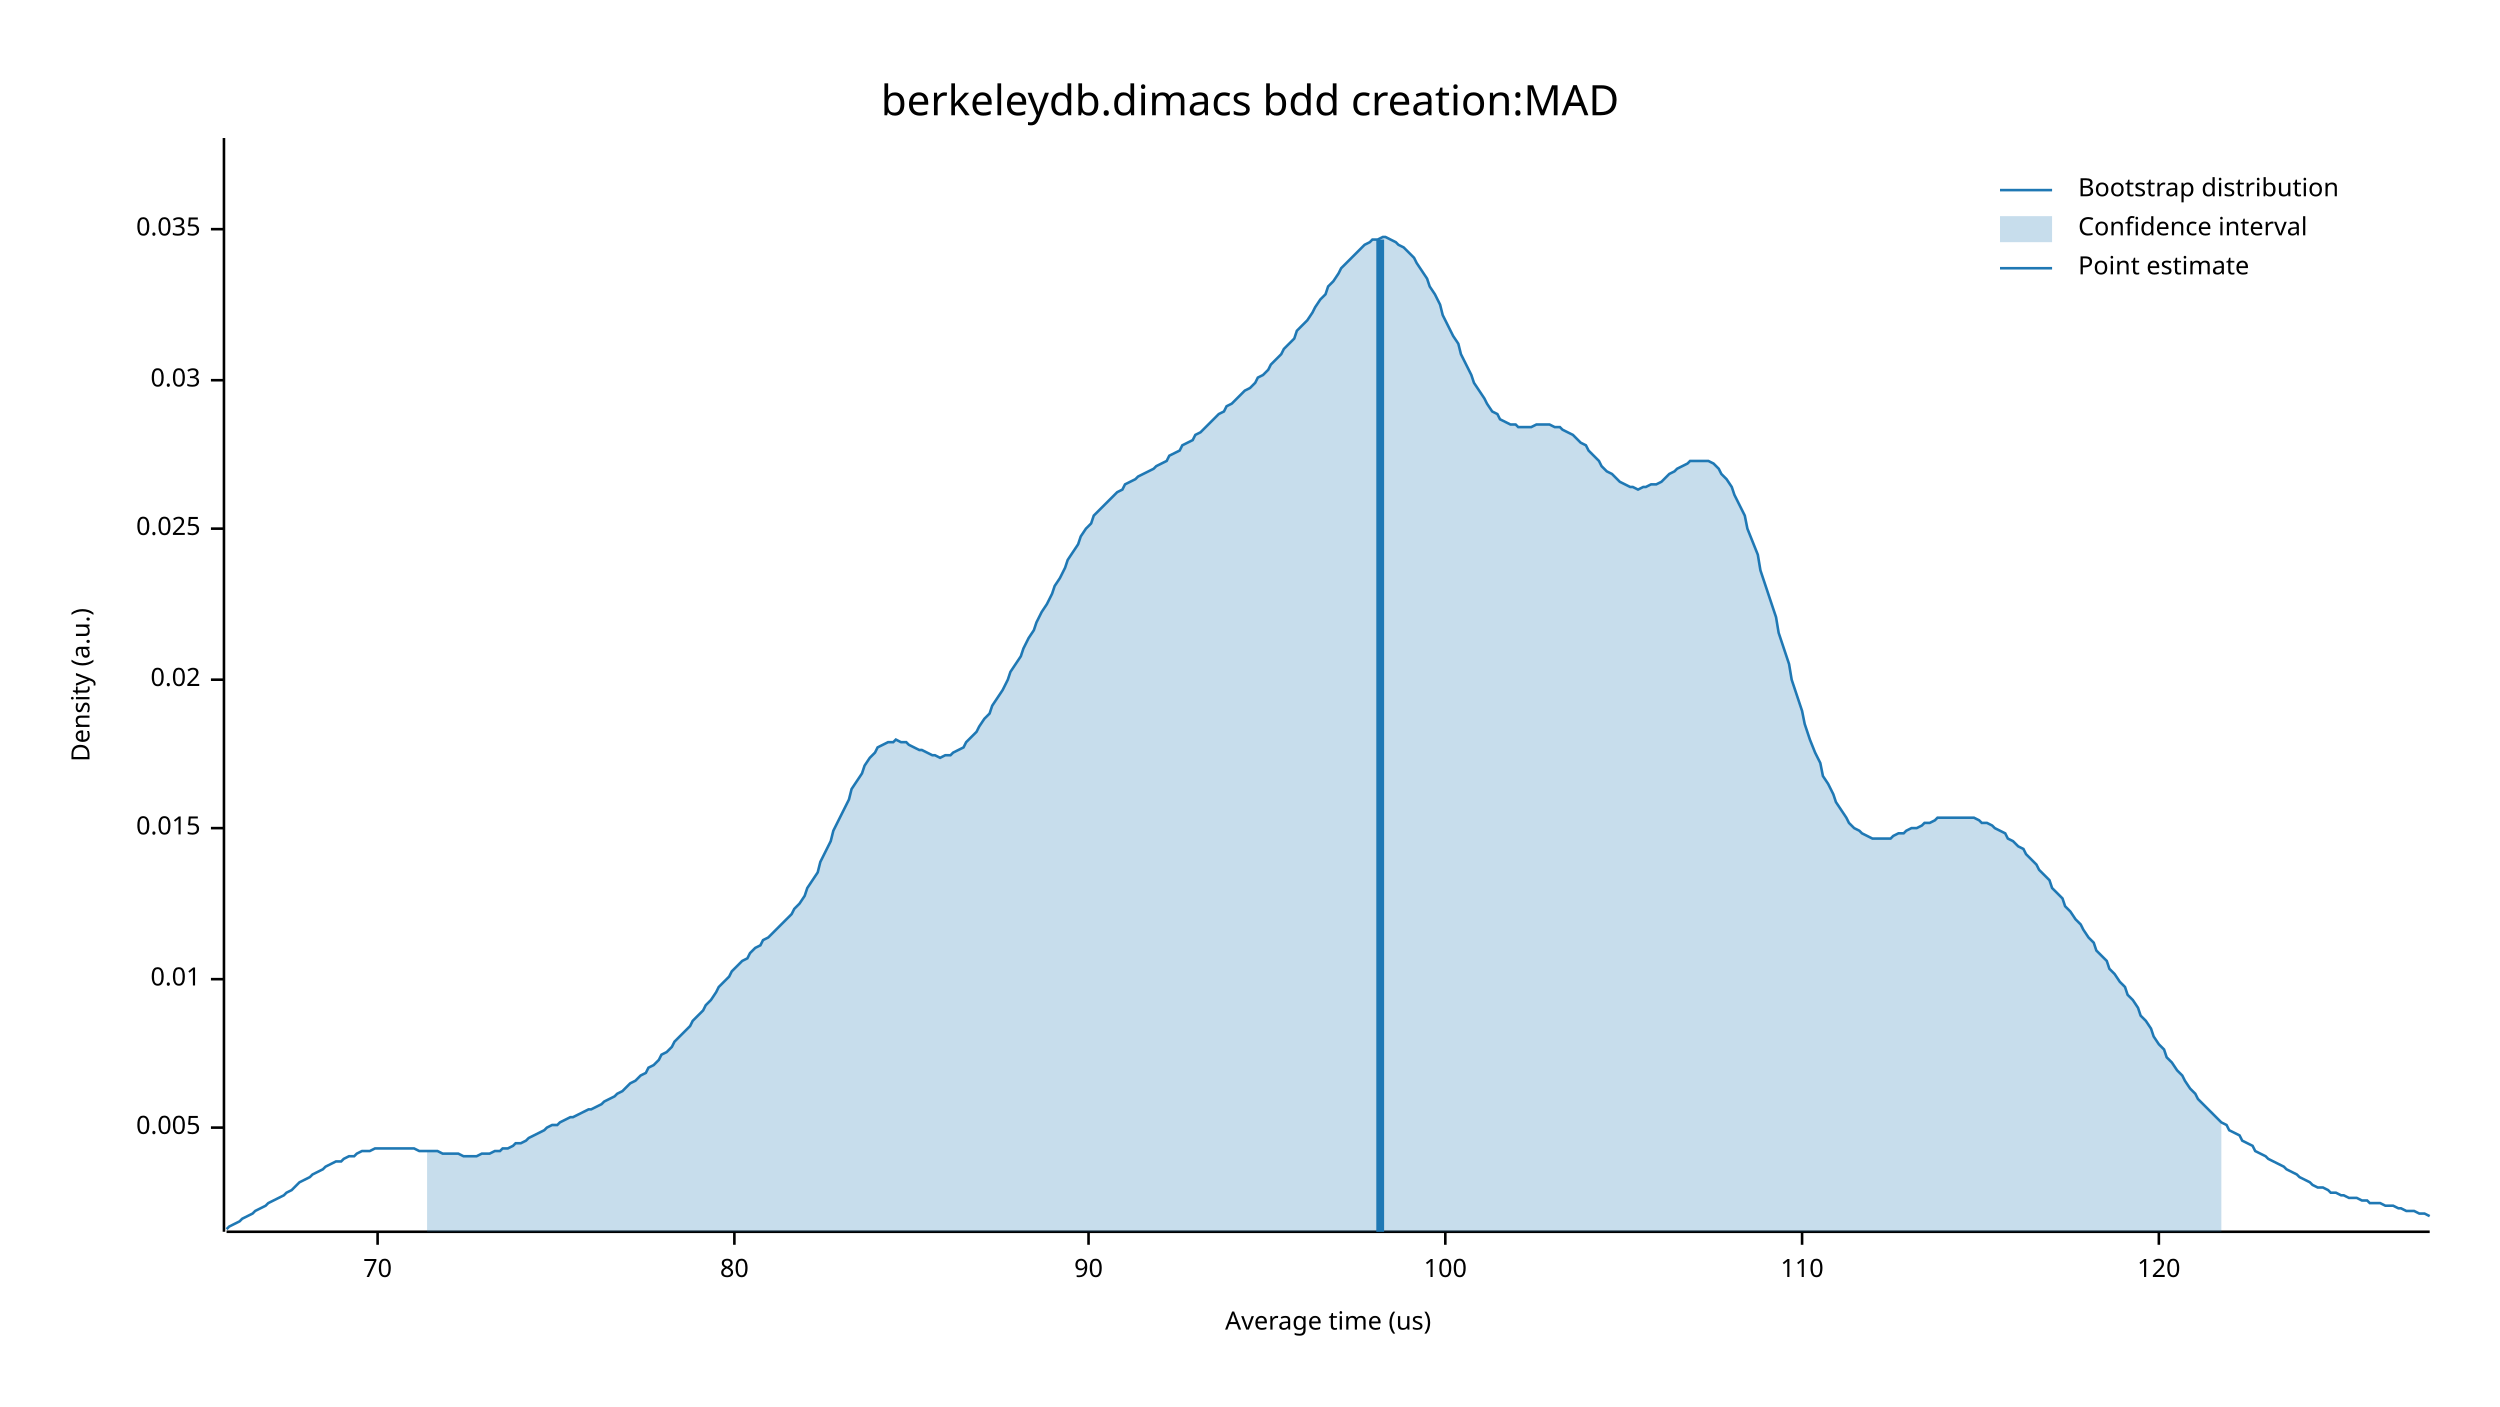
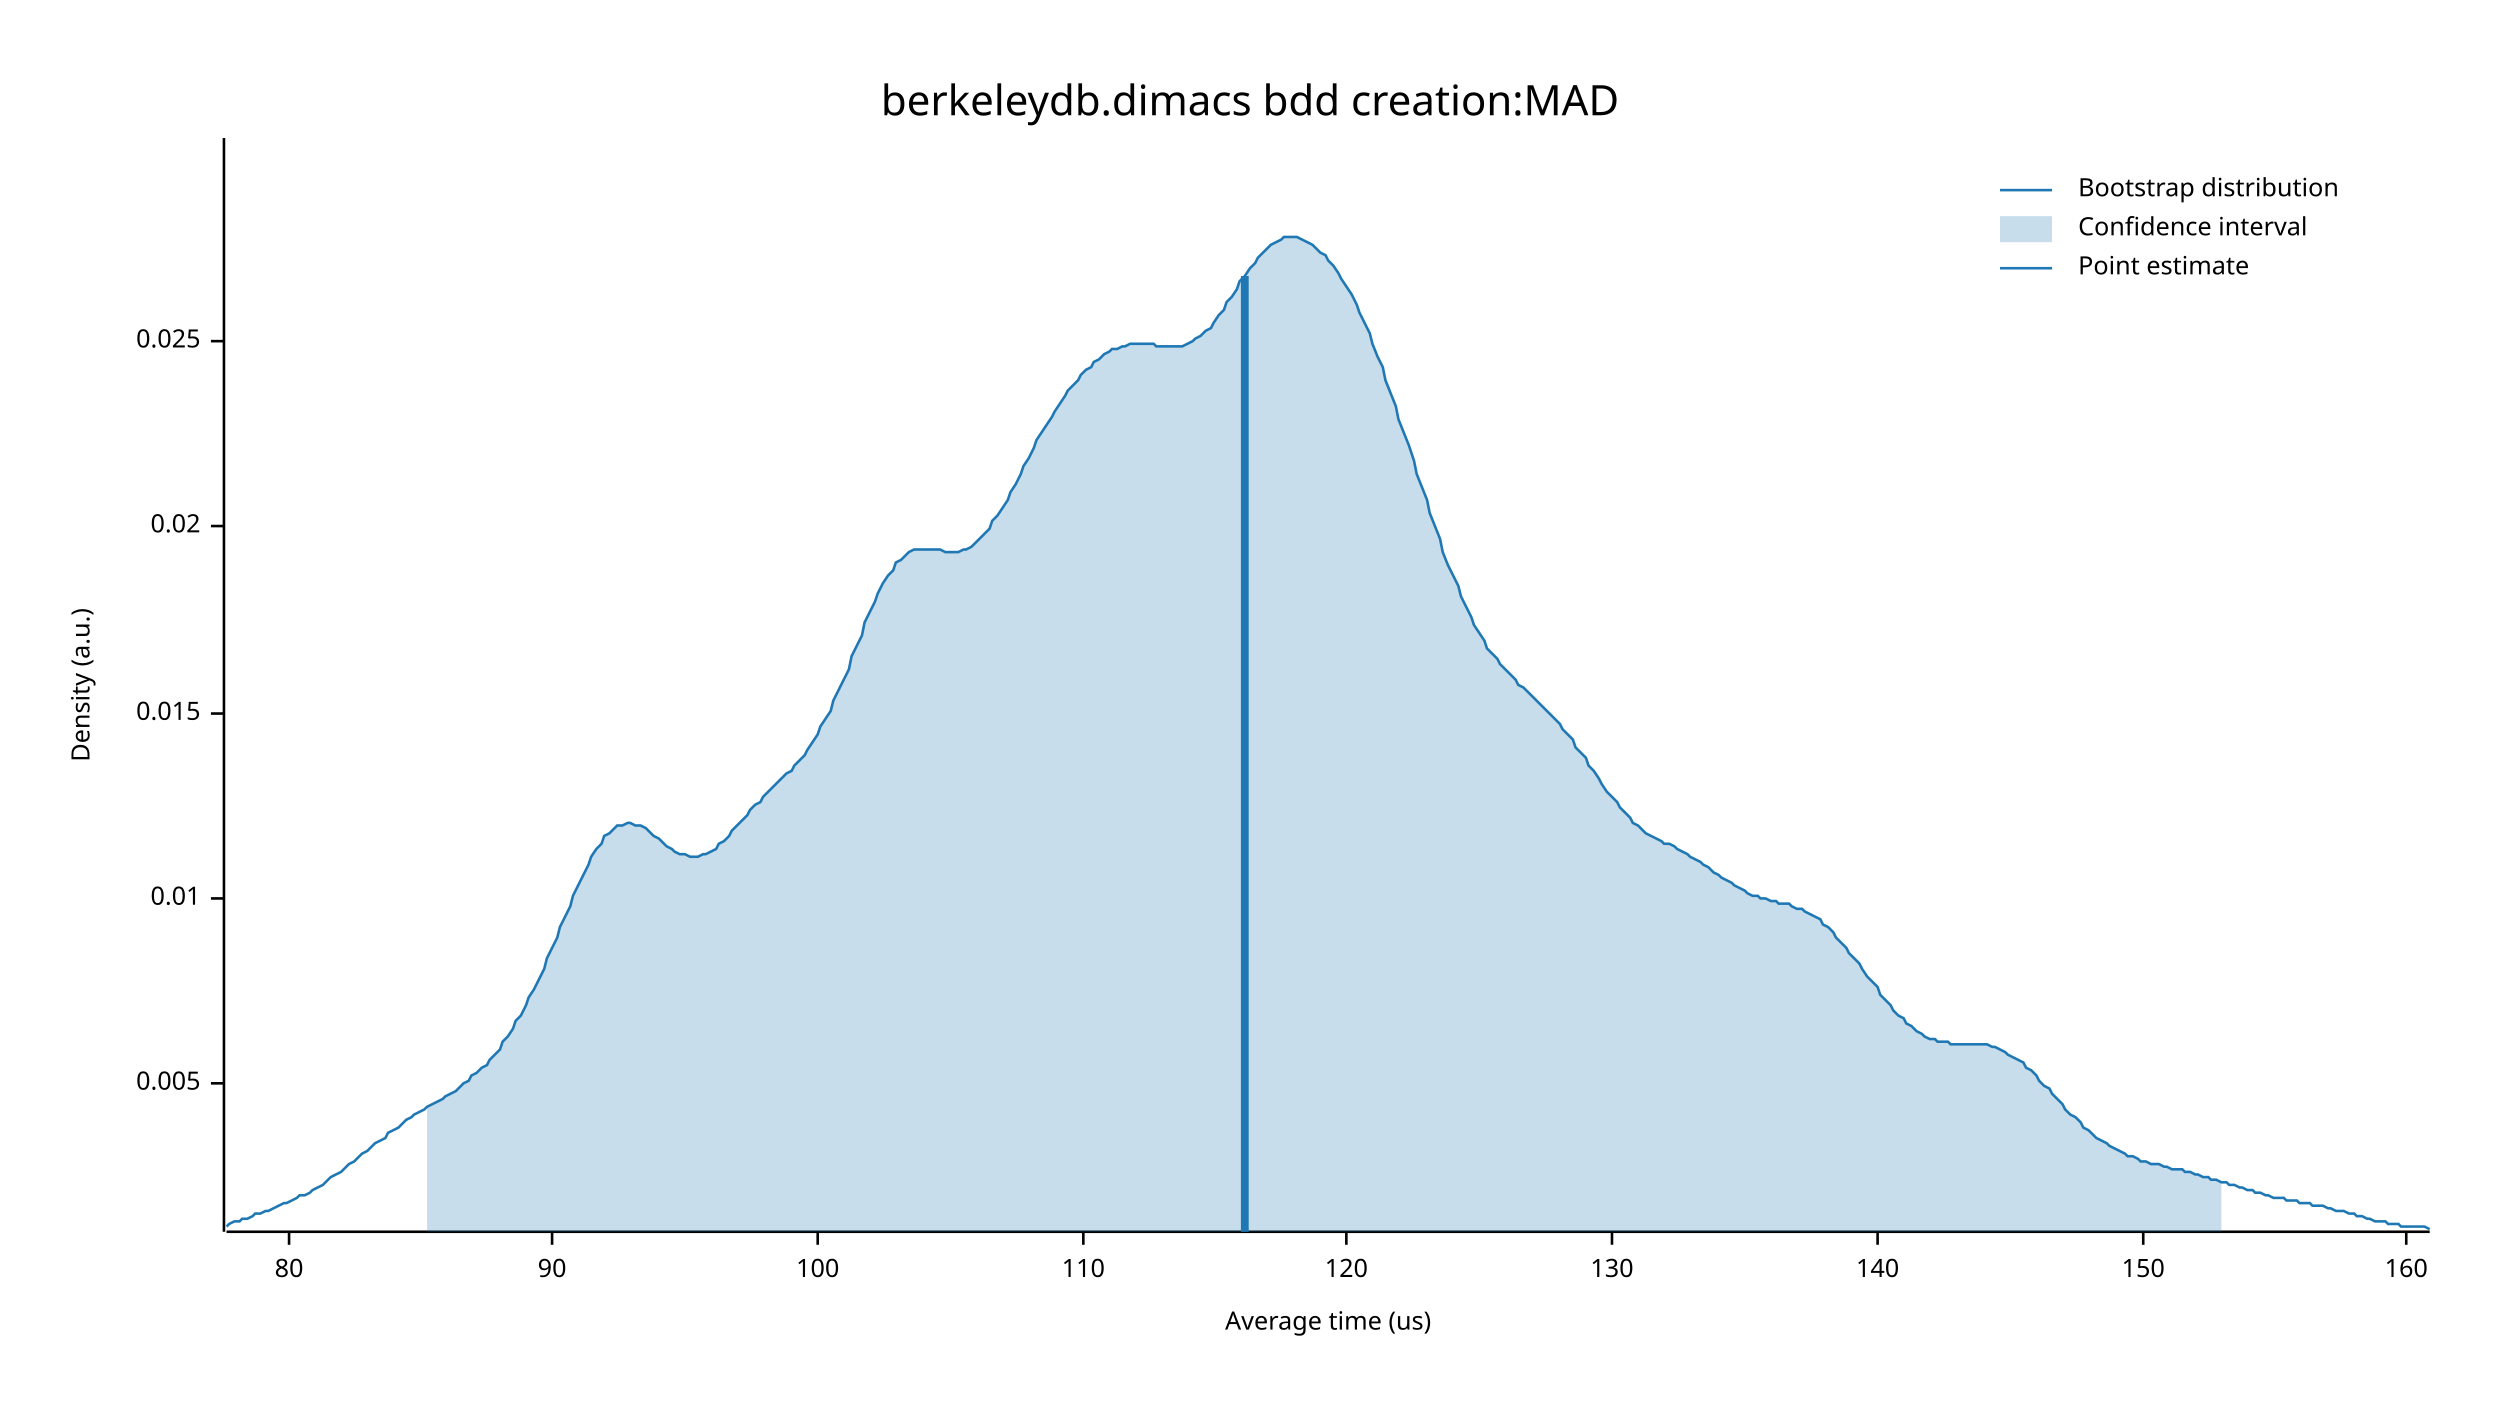
<svg xmlns="http://www.w3.org/2000/svg" width="960" height="540" viewBox="0 0 960 540">
  <text x="480" y="32" dy="0.76em" text-anchor="middle" font-family="sans-serif" font-size="16.129" opacity="1" fill="#000000">
berkeleydb.dimacs bdd creation:MAD
</text>
  <text x="27" y="263" dy="0.76em" text-anchor="middle" font-family="sans-serif" font-size="9.677" opacity="1" fill="#000000" transform="rotate(270, 27, 263)">
Density (a.u.)
</text>
  <text x="510" y="513" dy="-0.5ex" text-anchor="middle" font-family="sans-serif" font-size="9.677" opacity="1" fill="#000000">
Average time (us)
</text>
  <polyline fill="none" opacity="1" stroke="#000000" stroke-width="1" points="86,53 86,473 " />
-   <text x="77" y="433" dy="0.5ex" text-anchor="end" font-family="sans-serif" font-size="9.677" opacity="1" fill="#000000">
+   <text x="77" y="416" dy="0.5ex" text-anchor="end" font-family="sans-serif" font-size="9.677" opacity="1" fill="#000000">
0.005
</text>
-   <polyline fill="none" opacity="1" stroke="#000000" stroke-width="1" points="81,433 86,433 " />
-   <text x="77" y="376" dy="0.5ex" text-anchor="end" font-family="sans-serif" font-size="9.677" opacity="1" fill="#000000">
+   <polyline fill="none" opacity="1" stroke="#000000" stroke-width="1" points="81,416 86,416 " />
+   <text x="77" y="345" dy="0.5ex" text-anchor="end" font-family="sans-serif" font-size="9.677" opacity="1" fill="#000000">
0.01
</text>
-   <polyline fill="none" opacity="1" stroke="#000000" stroke-width="1" points="81,376 86,376 " />
-   <text x="77" y="318" dy="0.5ex" text-anchor="end" font-family="sans-serif" font-size="9.677" opacity="1" fill="#000000">
+   <polyline fill="none" opacity="1" stroke="#000000" stroke-width="1" points="81,345 86,345 " />
+   <text x="77" y="274" dy="0.5ex" text-anchor="end" font-family="sans-serif" font-size="9.677" opacity="1" fill="#000000">
0.015
</text>
-   <polyline fill="none" opacity="1" stroke="#000000" stroke-width="1" points="81,318 86,318 " />
-   <text x="77" y="261" dy="0.5ex" text-anchor="end" font-family="sans-serif" font-size="9.677" opacity="1" fill="#000000">
+   <polyline fill="none" opacity="1" stroke="#000000" stroke-width="1" points="81,274 86,274 " />
+   <text x="77" y="202" dy="0.5ex" text-anchor="end" font-family="sans-serif" font-size="9.677" opacity="1" fill="#000000">
0.02
</text>
-   <polyline fill="none" opacity="1" stroke="#000000" stroke-width="1" points="81,261 86,261 " />
-   <text x="77" y="203" dy="0.5ex" text-anchor="end" font-family="sans-serif" font-size="9.677" opacity="1" fill="#000000">
+   <polyline fill="none" opacity="1" stroke="#000000" stroke-width="1" points="81,202 86,202 " />
+   <text x="77" y="131" dy="0.5ex" text-anchor="end" font-family="sans-serif" font-size="9.677" opacity="1" fill="#000000">
0.025
</text>
-   <polyline fill="none" opacity="1" stroke="#000000" stroke-width="1" points="81,203 86,203 " />
-   <text x="77" y="146" dy="0.5ex" text-anchor="end" font-family="sans-serif" font-size="9.677" opacity="1" fill="#000000">
- 0.03
- </text>
-   <polyline fill="none" opacity="1" stroke="#000000" stroke-width="1" points="81,146 86,146 " />
-   <text x="77" y="88" dy="0.5ex" text-anchor="end" font-family="sans-serif" font-size="9.677" opacity="1" fill="#000000">
- 0.035
- </text>
-   <polyline fill="none" opacity="1" stroke="#000000" stroke-width="1" points="81,88 86,88 " />
+   <polyline fill="none" opacity="1" stroke="#000000" stroke-width="1" points="81,131 86,131 " />
  <polyline fill="none" opacity="1" stroke="#000000" stroke-width="1" points="87,473 933,473 " />
-   <text x="145" y="483" dy="0.76em" text-anchor="middle" font-family="sans-serif" font-size="9.677" opacity="1" fill="#000000">
- 70
- </text>
-   <polyline fill="none" opacity="1" stroke="#000000" stroke-width="1" points="145,473 145,478 " />
-   <text x="282" y="483" dy="0.76em" text-anchor="middle" font-family="sans-serif" font-size="9.677" opacity="1" fill="#000000">
+   <text x="111" y="483" dy="0.76em" text-anchor="middle" font-family="sans-serif" font-size="9.677" opacity="1" fill="#000000">
80
</text>
-   <polyline fill="none" opacity="1" stroke="#000000" stroke-width="1" points="282,473 282,478 " />
-   <text x="418" y="483" dy="0.76em" text-anchor="middle" font-family="sans-serif" font-size="9.677" opacity="1" fill="#000000">
+   <polyline fill="none" opacity="1" stroke="#000000" stroke-width="1" points="111,473 111,478 " />
+   <text x="212" y="483" dy="0.76em" text-anchor="middle" font-family="sans-serif" font-size="9.677" opacity="1" fill="#000000">
90
</text>
-   <polyline fill="none" opacity="1" stroke="#000000" stroke-width="1" points="418,473 418,478 " />
-   <text x="555" y="483" dy="0.76em" text-anchor="middle" font-family="sans-serif" font-size="9.677" opacity="1" fill="#000000">
+   <polyline fill="none" opacity="1" stroke="#000000" stroke-width="1" points="212,473 212,478 " />
+   <text x="314" y="483" dy="0.76em" text-anchor="middle" font-family="sans-serif" font-size="9.677" opacity="1" fill="#000000">
100
</text>
-   <polyline fill="none" opacity="1" stroke="#000000" stroke-width="1" points="555,473 555,478 " />
-   <text x="692" y="483" dy="0.76em" text-anchor="middle" font-family="sans-serif" font-size="9.677" opacity="1" fill="#000000">
+   <polyline fill="none" opacity="1" stroke="#000000" stroke-width="1" points="314,473 314,478 " />
+   <text x="416" y="483" dy="0.76em" text-anchor="middle" font-family="sans-serif" font-size="9.677" opacity="1" fill="#000000">
110
</text>
-   <polyline fill="none" opacity="1" stroke="#000000" stroke-width="1" points="692,473 692,478 " />
-   <text x="829" y="483" dy="0.76em" text-anchor="middle" font-family="sans-serif" font-size="9.677" opacity="1" fill="#000000">
+   <polyline fill="none" opacity="1" stroke="#000000" stroke-width="1" points="416,473 416,478 " />
+   <text x="517" y="483" dy="0.76em" text-anchor="middle" font-family="sans-serif" font-size="9.677" opacity="1" fill="#000000">
120
</text>
-   <polyline fill="none" opacity="1" stroke="#000000" stroke-width="1" points="829,473 829,478 " />
-   <polyline fill="none" opacity="1" stroke="#1F78B4" stroke-width="1" points="87,472 88,471 90,470 92,469 93,468 95,467 97,466 98,465 100,464 102,463 103,462 105,461 107,460 109,459 110,458 112,457 114,455 115,454 117,453 119,452 120,451 122,450 124,449 125,448 127,447 129,446 131,446 132,445 134,444 136,444 137,443 139,442 141,442 142,442 144,441 146,441 148,441 149,441 151,441 153,441 154,441 156,441 158,441 159,441 161,442 163,442 164,442 166,442 168,442 170,443 171,443 173,443 175,443 176,443 178,444 180,444 181,444 183,444 185,443 187,443 188,443 190,442 192,442 193,441 195,441 197,440 198,439 200,439 202,438 203,437 205,436 207,435 209,434 210,433 212,432 214,432 215,431 217,430 219,429 220,429 222,428 224,427 226,426 227,426 229,425 231,424 232,423 234,422 236,421 237,420 239,419 241,417 242,416 244,415 246,413 248,412 249,410 251,409 253,407 254,405 256,404 258,402 259,400 261,398 263,396 265,394 266,392 268,390 270,388 271,386 273,384 275,381 276,379 278,377 280,375 281,373 283,371 285,369 287,368 288,366 290,364 292,363 293,361 295,360 297,358 298,357 300,355 302,353 304,351 305,349 307,347 309,344 310,341 312,338 314,335 315,331 317,327 319,323 320,319 322,315 324,311 326,307 327,303 329,300 331,297 332,294 334,291 336,289 337,287 339,286 341,285 343,285 344,284 346,285 348,285 349,286 351,287 353,288 354,288 356,289 358,290 359,290 361,291 363,290 365,290 366,289 368,288 370,287 371,285 373,283 375,281 376,279 378,276 380,274 381,271 383,268 385,265 387,261 388,258 390,255 392,252 393,249 395,245 397,242 398,239 400,235 402,232 404,228 405,225 407,222 409,218 410,215 412,212 414,209 415,206 417,203 419,201 420,198 422,196 424,194 426,192 427,191 429,189 431,188 432,186 434,185 436,184 437,183 439,182 441,181 443,180 444,179 446,178 448,177 449,175 451,174 453,173 454,171 456,170 458,169 459,167 461,166 463,164 465,162 466,161 468,159 470,158 471,156 473,155 475,153 476,152 478,150 480,149 482,147 483,145 485,144 487,142 488,140 490,138 492,136 493,134 495,132 497,130 498,127 500,125 502,123 504,120 505,118 507,115 509,113 510,110 512,108 514,105 515,103 517,101 519,99 521,97 522,96 524,94 526,93 527,92 529,92 531,91 532,91 534,92 536,93 537,94 539,95 541,97 543,99 544,101 546,104 548,107 549,110 551,113 553,117 554,121 556,125 558,129 560,132 561,136 563,140 565,144 566,147 568,150 570,153 571,155 573,158 575,159 576,161 578,162 580,163 582,163 583,164 585,164 587,164 588,164 590,163 592,163 593,163 595,163 597,164 599,164 600,165 602,166 604,167 605,168 607,170 609,171 610,173 612,175 614,177 615,179 617,181 619,182 621,184 622,185 624,186 626,187 627,187 629,188 631,187 632,187 634,186 636,186 638,185 639,184 641,182 643,181 644,180 646,179 648,178 649,177 651,177 653,177 654,177 656,177 658,178 660,180 661,182 663,184 665,187 666,190 668,194 670,198 671,203 673,208 675,213 676,219 678,225 680,231 682,237 683,243 685,249 687,255 688,261 690,267 692,273 693,278 695,284 697,289 699,293 700,298 702,301 704,305 705,308 707,311 709,314 710,316 712,318 714,319 715,320 717,321 719,322 721,322 722,322 724,322 726,322 727,321 729,320 731,320 732,319 734,318 736,318 738,317 739,316 741,316 743,315 744,314 746,314 748,314 749,314 751,314 753,314 754,314 756,314 758,314 760,315 761,316 763,316 765,317 766,318 768,319 770,320 771,322 773,323 775,325 777,326 778,328 780,330 782,332 783,334 785,336 787,338 788,341 790,343 792,345 793,348 795,350 797,353 799,355 800,357 802,360 804,362 805,365 807,367 809,369 810,372 812,374 814,377 816,379 817,382 819,384 821,387 822,390 824,392 826,395 827,398 829,401 831,403 832,406 834,408 836,411 838,413 839,415 841,418 843,420 844,422 846,424 848,426 849,427 851,429 853,431 855,432 856,434 858,435 860,436 861,438 863,439 865,440 866,442 868,443 870,444 871,445 873,446 875,447 877,448 878,449 880,450 882,451 883,452 885,453 887,454 888,455 890,456 892,456 894,457 895,458 897,458 899,459 900,459 902,460 904,460 905,460 907,461 909,461 910,462 912,462 914,462 916,463 917,463 919,463 921,464 922,464 924,465 926,465 927,465 929,466 931,466 933,467 " />
-   <polygon opacity="0.25" fill="#1F78B4" points="164,442 166,442 168,442 170,443 171,443 173,443 175,443 176,443 178,444 180,444 181,444 183,444 185,443 187,443 188,443 190,442 192,442 193,441 195,441 197,440 198,439 200,439 202,438 203,437 205,436 207,435 209,434 210,433 212,432 214,432 215,431 217,430 219,429 220,429 222,428 224,427 226,426 227,426 229,425 231,424 232,423 234,422 236,421 237,420 239,419 241,417 242,416 244,415 246,413 248,412 249,410 251,409 253,407 254,405 256,404 258,402 259,400 261,398 263,396 265,394 266,392 268,390 270,388 271,386 273,384 275,381 276,379 278,377 280,375 281,373 283,371 285,369 287,368 288,366 290,364 292,363 293,361 295,360 297,358 298,357 300,355 302,353 304,351 305,349 307,347 309,344 310,341 312,338 314,335 315,331 317,327 319,323 320,319 322,315 324,311 326,307 327,303 329,300 331,297 332,294 334,291 336,289 337,287 339,286 341,285 343,285 344,284 346,285 348,285 349,286 351,287 353,288 354,288 356,289 358,290 359,290 361,291 363,290 365,290 366,289 368,288 370,287 371,285 373,283 375,281 376,279 378,276 380,274 381,271 383,268 385,265 387,261 388,258 390,255 392,252 393,249 395,245 397,242 398,239 400,235 402,232 404,228 405,225 407,222 409,218 410,215 412,212 414,209 415,206 417,203 419,201 420,198 422,196 424,194 426,192 427,191 429,189 431,188 432,186 434,185 436,184 437,183 439,182 441,181 443,180 444,179 446,178 448,177 449,175 451,174 453,173 454,171 456,170 458,169 459,167 461,166 463,164 465,162 466,161 468,159 470,158 471,156 473,155 475,153 476,152 478,150 480,149 482,147 483,145 485,144 487,142 488,140 490,138 492,136 493,134 495,132 497,130 498,127 500,125 502,123 504,120 505,118 507,115 509,113 510,110 512,108 514,105 515,103 517,101 519,99 521,97 522,96 524,94 526,93 527,92 529,92 531,91 532,91 534,92 536,93 537,94 539,95 541,97 543,99 544,101 546,104 548,107 549,110 551,113 553,117 554,121 556,125 558,129 560,132 561,136 563,140 565,144 566,147 568,150 570,153 571,155 573,158 575,159 576,161 578,162 580,163 582,163 583,164 585,164 587,164 588,164 590,163 592,163 593,163 595,163 597,164 599,164 600,165 602,166 604,167 605,168 607,170 609,171 610,173 612,175 614,177 615,179 617,181 619,182 621,184 622,185 624,186 626,187 627,187 629,188 631,187 632,187 634,186 636,186 638,185 639,184 641,182 643,181 644,180 646,179 648,178 649,177 651,177 653,177 654,177 656,177 658,178 660,180 661,182 663,184 665,187 666,190 668,194 670,198 671,203 673,208 675,213 676,219 678,225 680,231 682,237 683,243 685,249 687,255 688,261 690,267 692,273 693,278 695,284 697,289 699,293 700,298 702,301 704,305 705,308 707,311 709,314 710,316 712,318 714,319 715,320 717,321 719,322 721,322 722,322 724,322 726,322 727,321 729,320 731,320 732,319 734,318 736,318 738,317 739,316 741,316 743,315 744,314 746,314 748,314 749,314 751,314 753,314 754,314 756,314 758,314 760,315 761,316 763,316 765,317 766,318 768,319 770,320 771,322 773,323 775,325 777,326 778,328 780,330 782,332 783,334 785,336 787,338 788,341 790,343 792,345 793,348 795,350 797,353 799,355 800,357 802,360 804,362 805,365 807,367 809,369 810,372 812,374 814,377 816,379 817,382 819,384 821,387 822,390 824,392 826,395 827,398 829,401 831,403 832,406 834,408 836,411 838,413 839,415 841,418 843,420 844,422 846,424 848,426 849,427 851,429 853,431 853,473 164,473 " />
-   <polyline fill="none" opacity="1" stroke="#1F78B4" stroke-width="3" points="530,473 530,92 " />
+   <polyline fill="none" opacity="1" stroke="#000000" stroke-width="1" points="517,473 517,478 " />
+   <text x="619" y="483" dy="0.76em" text-anchor="middle" font-family="sans-serif" font-size="9.677" opacity="1" fill="#000000">
+ 130
+ </text>
+   <polyline fill="none" opacity="1" stroke="#000000" stroke-width="1" points="619,473 619,478 " />
+   <text x="721" y="483" dy="0.76em" text-anchor="middle" font-family="sans-serif" font-size="9.677" opacity="1" fill="#000000">
+ 140
+ </text>
+   <polyline fill="none" opacity="1" stroke="#000000" stroke-width="1" points="721,473 721,478 " />
+   <text x="823" y="483" dy="0.76em" text-anchor="middle" font-family="sans-serif" font-size="9.677" opacity="1" fill="#000000">
+ 150
+ </text>
+   <polyline fill="none" opacity="1" stroke="#000000" stroke-width="1" points="823,473 823,478 " />
+   <text x="924" y="483" dy="0.76em" text-anchor="middle" font-family="sans-serif" font-size="9.677" opacity="1" fill="#000000">
+ 160
+ </text>
+   <polyline fill="none" opacity="1" stroke="#000000" stroke-width="1" points="924,473 924,478 " />
+   <polyline fill="none" opacity="1" stroke="#1F78B4" stroke-width="1" points="87,471 88,470 90,469 92,469 93,468 95,468 97,467 98,466 100,466 102,465 103,465 105,464 107,463 109,462 110,462 112,461 114,460 115,459 117,459 119,458 120,457 122,456 124,455 125,454 127,452 129,451 131,450 132,449 134,447 136,446 137,445 139,443 141,442 142,441 144,439 146,438 148,437 149,435 151,434 153,433 154,432 156,430 158,429 159,428 161,427 163,426 164,425 166,424 168,423 170,422 171,421 173,420 175,419 176,418 178,416 180,415 181,413 183,412 185,410 187,409 188,407 190,405 192,403 193,400 195,398 197,395 198,392 200,390 202,386 203,383 205,380 207,376 209,372 210,368 212,364 214,360 215,356 217,352 219,348 220,344 222,340 224,336 226,332 227,329 229,326 231,324 232,321 234,320 236,318 237,317 239,317 241,316 242,316 244,317 246,317 248,318 249,319 251,321 253,322 254,323 256,325 258,326 259,327 261,328 263,328 265,329 266,329 268,329 270,328 271,328 273,327 275,326 276,324 278,323 280,321 281,319 283,317 285,315 287,313 288,311 290,309 292,308 293,306 295,304 297,302 298,301 300,299 302,297 304,296 305,294 307,292 309,290 310,288 312,285 314,282 315,279 317,276 319,273 320,269 322,265 324,261 326,257 327,252 329,248 331,244 332,239 334,235 336,231 337,228 339,224 341,221 343,219 344,216 346,215 348,213 349,212 351,211 353,211 354,211 356,211 358,211 359,211 361,211 363,212 365,212 366,212 368,212 370,211 371,211 373,210 375,208 376,207 378,205 380,203 381,200 383,198 385,195 387,192 388,189 390,186 392,182 393,179 395,176 397,172 398,169 400,166 402,163 404,160 405,158 407,155 409,152 410,150 412,148 414,146 415,144 417,142 419,141 420,139 422,138 424,136 426,135 427,134 429,134 431,133 432,133 434,132 436,132 437,132 439,132 441,132 443,132 444,133 446,133 448,133 449,133 451,133 453,133 454,133 456,132 458,131 459,130 461,129 463,127 465,126 466,124 468,121 470,119 471,116 473,114 475,111 476,108 478,106 480,103 482,101 483,99 485,97 487,95 488,94 490,93 492,92 493,91 495,91 497,91 498,91 500,92 502,93 504,94 505,95 507,97 509,98 510,100 512,102 514,105 515,107 517,110 519,113 521,117 522,120 524,124 526,128 527,132 529,137 531,141 532,146 534,151 536,156 537,161 539,166 541,171 543,177 544,182 546,187 548,192 549,197 551,202 553,207 554,212 556,217 558,221 560,225 561,229 563,233 565,237 566,240 568,243 570,246 571,249 573,251 575,253 576,255 578,257 580,259 582,261 583,263 585,264 587,266 588,267 590,269 592,271 593,272 595,274 597,276 599,278 600,280 602,282 604,284 605,287 607,289 609,291 610,294 612,296 614,299 615,301 617,304 619,306 621,308 622,310 624,312 626,314 627,316 629,317 631,319 632,320 634,321 636,322 638,323 639,324 641,324 643,325 644,326 646,327 648,328 649,329 651,330 653,331 654,332 656,333 658,335 660,336 661,337 663,338 665,339 666,340 668,341 670,342 671,343 673,344 675,344 676,345 678,345 680,346 682,346 683,347 685,347 687,347 688,348 690,349 692,349 693,350 695,351 697,352 699,353 700,355 702,356 704,358 705,360 707,362 709,364 710,366 712,368 714,370 715,372 717,375 719,377 721,379 722,382 724,384 726,386 727,388 729,390 731,391 732,393 734,394 736,396 738,397 739,398 741,399 743,399 744,400 746,400 748,400 749,401 751,401 753,401 754,401 756,401 758,401 760,401 761,401 763,401 765,402 766,402 768,403 770,404 771,405 773,406 775,407 777,408 778,410 780,411 782,413 783,415 785,417 787,418 788,420 790,422 792,424 793,426 795,428 797,429 799,431 800,433 802,434 804,436 805,437 807,438 809,439 810,440 812,441 814,442 816,443 817,444 819,444 821,445 822,446 824,446 826,447 827,447 829,447 831,448 832,448 834,449 836,449 838,449 839,450 841,450 843,451 844,451 846,452 848,452 849,453 851,453 853,454 855,454 856,455 858,455 860,456 861,456 863,457 865,457 866,458 868,458 870,459 871,459 873,460 875,460 877,460 878,461 880,461 882,461 883,462 885,462 887,462 888,463 890,463 892,463 894,464 895,464 897,465 899,465 900,465 902,466 904,466 905,467 907,467 909,468 910,468 912,469 914,469 916,469 917,470 919,470 921,470 922,471 924,471 926,471 927,471 929,471 931,471 933,472 " />
+   <polygon opacity="0.25" fill="#1F78B4" points="164,425 166,424 168,423 170,422 171,421 173,420 175,419 176,418 178,416 180,415 181,413 183,412 185,410 187,409 188,407 190,405 192,403 193,400 195,398 197,395 198,392 200,390 202,386 203,383 205,380 207,376 209,372 210,368 212,364 214,360 215,356 217,352 219,348 220,344 222,340 224,336 226,332 227,329 229,326 231,324 232,321 234,320 236,318 237,317 239,317 241,316 242,316 244,317 246,317 248,318 249,319 251,321 253,322 254,323 256,325 258,326 259,327 261,328 263,328 265,329 266,329 268,329 270,328 271,328 273,327 275,326 276,324 278,323 280,321 281,319 283,317 285,315 287,313 288,311 290,309 292,308 293,306 295,304 297,302 298,301 300,299 302,297 304,296 305,294 307,292 309,290 310,288 312,285 314,282 315,279 317,276 319,273 320,269 322,265 324,261 326,257 327,252 329,248 331,244 332,239 334,235 336,231 337,228 339,224 341,221 343,219 344,216 346,215 348,213 349,212 351,211 353,211 354,211 356,211 358,211 359,211 361,211 363,212 365,212 366,212 368,212 370,211 371,211 373,210 375,208 376,207 378,205 380,203 381,200 383,198 385,195 387,192 388,189 390,186 392,182 393,179 395,176 397,172 398,169 400,166 402,163 404,160 405,158 407,155 409,152 410,150 412,148 414,146 415,144 417,142 419,141 420,139 422,138 424,136 426,135 427,134 429,134 431,133 432,133 434,132 436,132 437,132 439,132 441,132 443,132 444,133 446,133 448,133 449,133 451,133 453,133 454,133 456,132 458,131 459,130 461,129 463,127 465,126 466,124 468,121 470,119 471,116 473,114 475,111 476,108 478,106 480,103 482,101 483,99 485,97 487,95 488,94 490,93 492,92 493,91 495,91 497,91 498,91 500,92 502,93 504,94 505,95 507,97 509,98 510,100 512,102 514,105 515,107 517,110 519,113 521,117 522,120 524,124 526,128 527,132 529,137 531,141 532,146 534,151 536,156 537,161 539,166 541,171 543,177 544,182 546,187 548,192 549,197 551,202 553,207 554,212 556,217 558,221 560,225 561,229 563,233 565,237 566,240 568,243 570,246 571,249 573,251 575,253 576,255 578,257 580,259 582,261 583,263 585,264 587,266 588,267 590,269 592,271 593,272 595,274 597,276 599,278 600,280 602,282 604,284 605,287 607,289 609,291 610,294 612,296 614,299 615,301 617,304 619,306 621,308 622,310 624,312 626,314 627,316 629,317 631,319 632,320 634,321 636,322 638,323 639,324 641,324 643,325 644,326 646,327 648,328 649,329 651,330 653,331 654,332 656,333 658,335 660,336 661,337 663,338 665,339 666,340 668,341 670,342 671,343 673,344 675,344 676,345 678,345 680,346 682,346 683,347 685,347 687,347 688,348 690,349 692,349 693,350 695,351 697,352 699,353 700,355 702,356 704,358 705,360 707,362 709,364 710,366 712,368 714,370 715,372 717,375 719,377 721,379 722,382 724,384 726,386 727,388 729,390 731,391 732,393 734,394 736,396 738,397 739,398 741,399 743,399 744,400 746,400 748,400 749,401 751,401 753,401 754,401 756,401 758,401 760,401 761,401 763,401 765,402 766,402 768,403 770,404 771,405 773,406 775,407 777,408 778,410 780,411 782,413 783,415 785,417 787,418 788,420 790,422 792,424 793,426 795,428 797,429 799,431 800,433 802,434 804,436 805,437 807,438 809,439 810,440 812,441 814,442 816,443 817,444 819,444 821,445 822,446 824,446 826,447 827,447 829,447 831,448 832,448 834,449 836,449 838,449 839,450 841,450 843,451 844,451 846,452 848,452 849,453 851,453 853,454 853,473 164,473 " />
+   <polyline fill="none" opacity="1" stroke="#1F78B4" stroke-width="3" points="478,473 478,106 " />
  <text x="798" y="68" dy="0.76em" text-anchor="start" font-family="sans-serif" font-size="9.677" opacity="1" fill="#000000">
Bootstrap distribution
</text>
  <text x="798" y="83" dy="0.76em" text-anchor="start" font-family="sans-serif" font-size="9.677" opacity="1" fill="#000000">
Confidence interval
</text>
  <text x="798" y="98" dy="0.76em" text-anchor="start" font-family="sans-serif" font-size="9.677" opacity="1" fill="#000000">
Point estimate
</text>
  <polyline fill="none" opacity="1" stroke="#1F78B4" stroke-width="1" points="768,73 788,73 " />
  <rect x="768" y="83" width="20" height="10" opacity="0.25" fill="#1F78B4" stroke="none" />
  <polyline fill="none" opacity="1" stroke="#1F78B4" stroke-width="1" points="768,103 788,103 " />
</svg>
